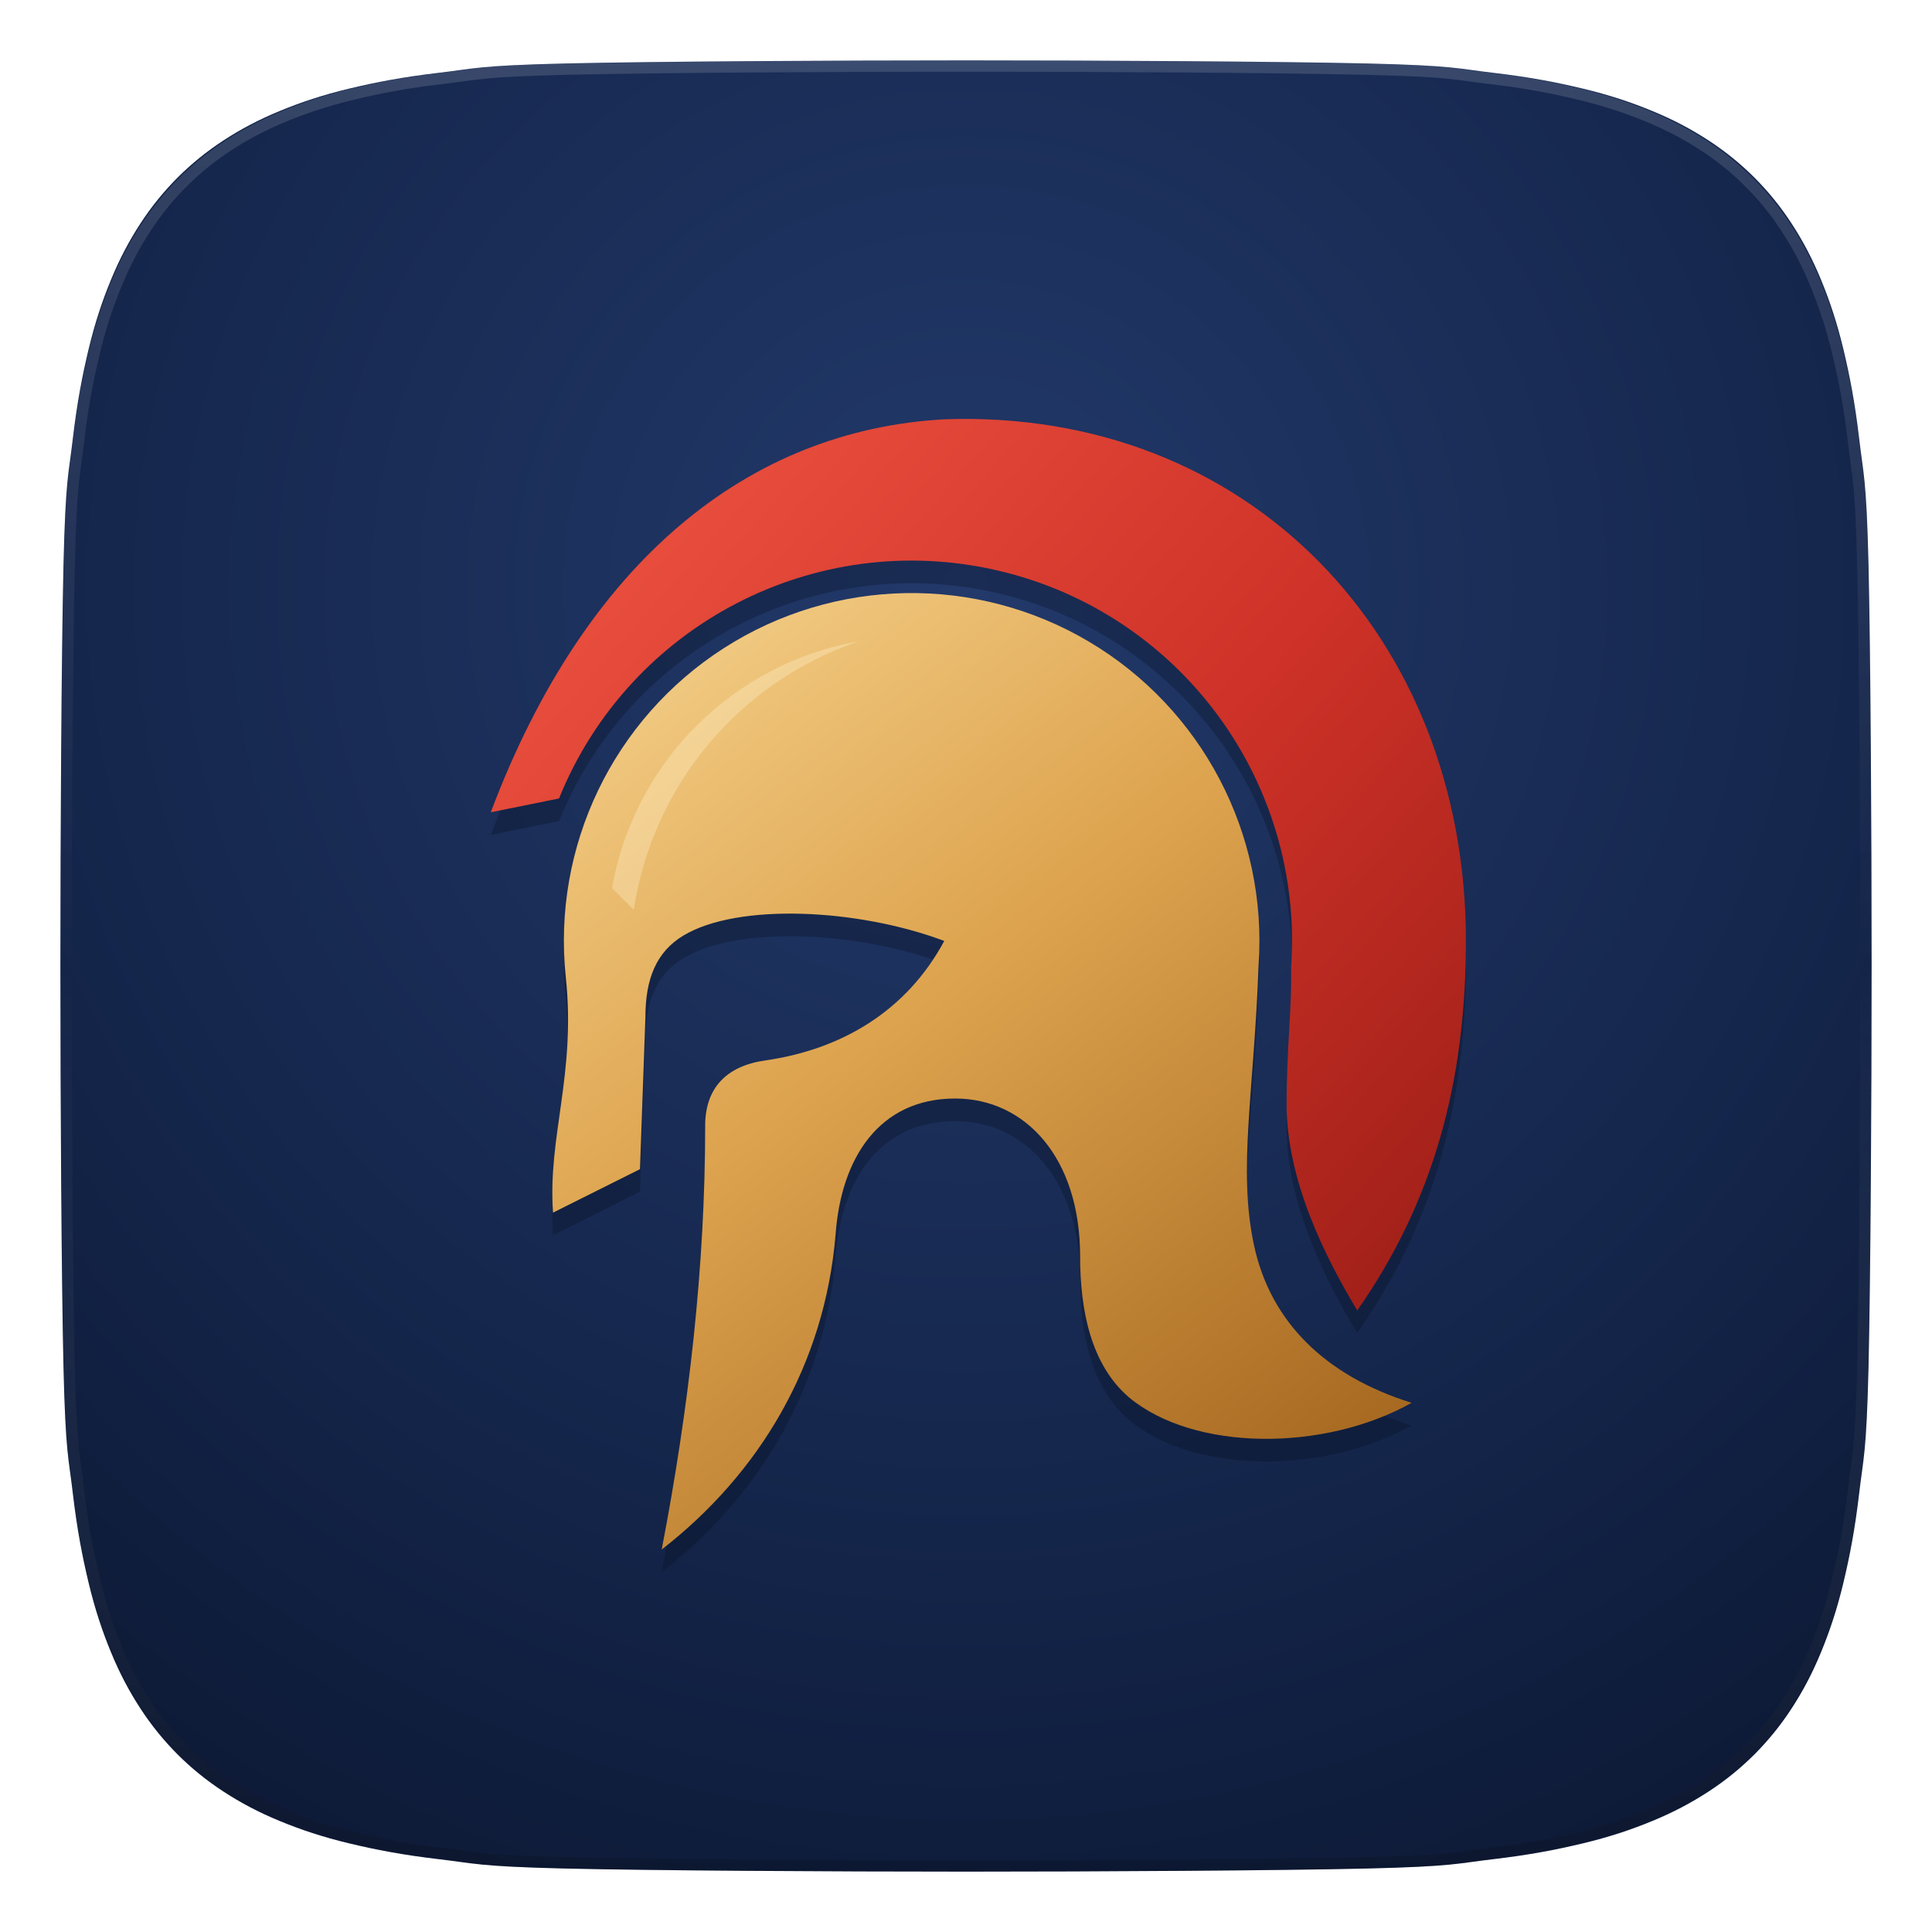
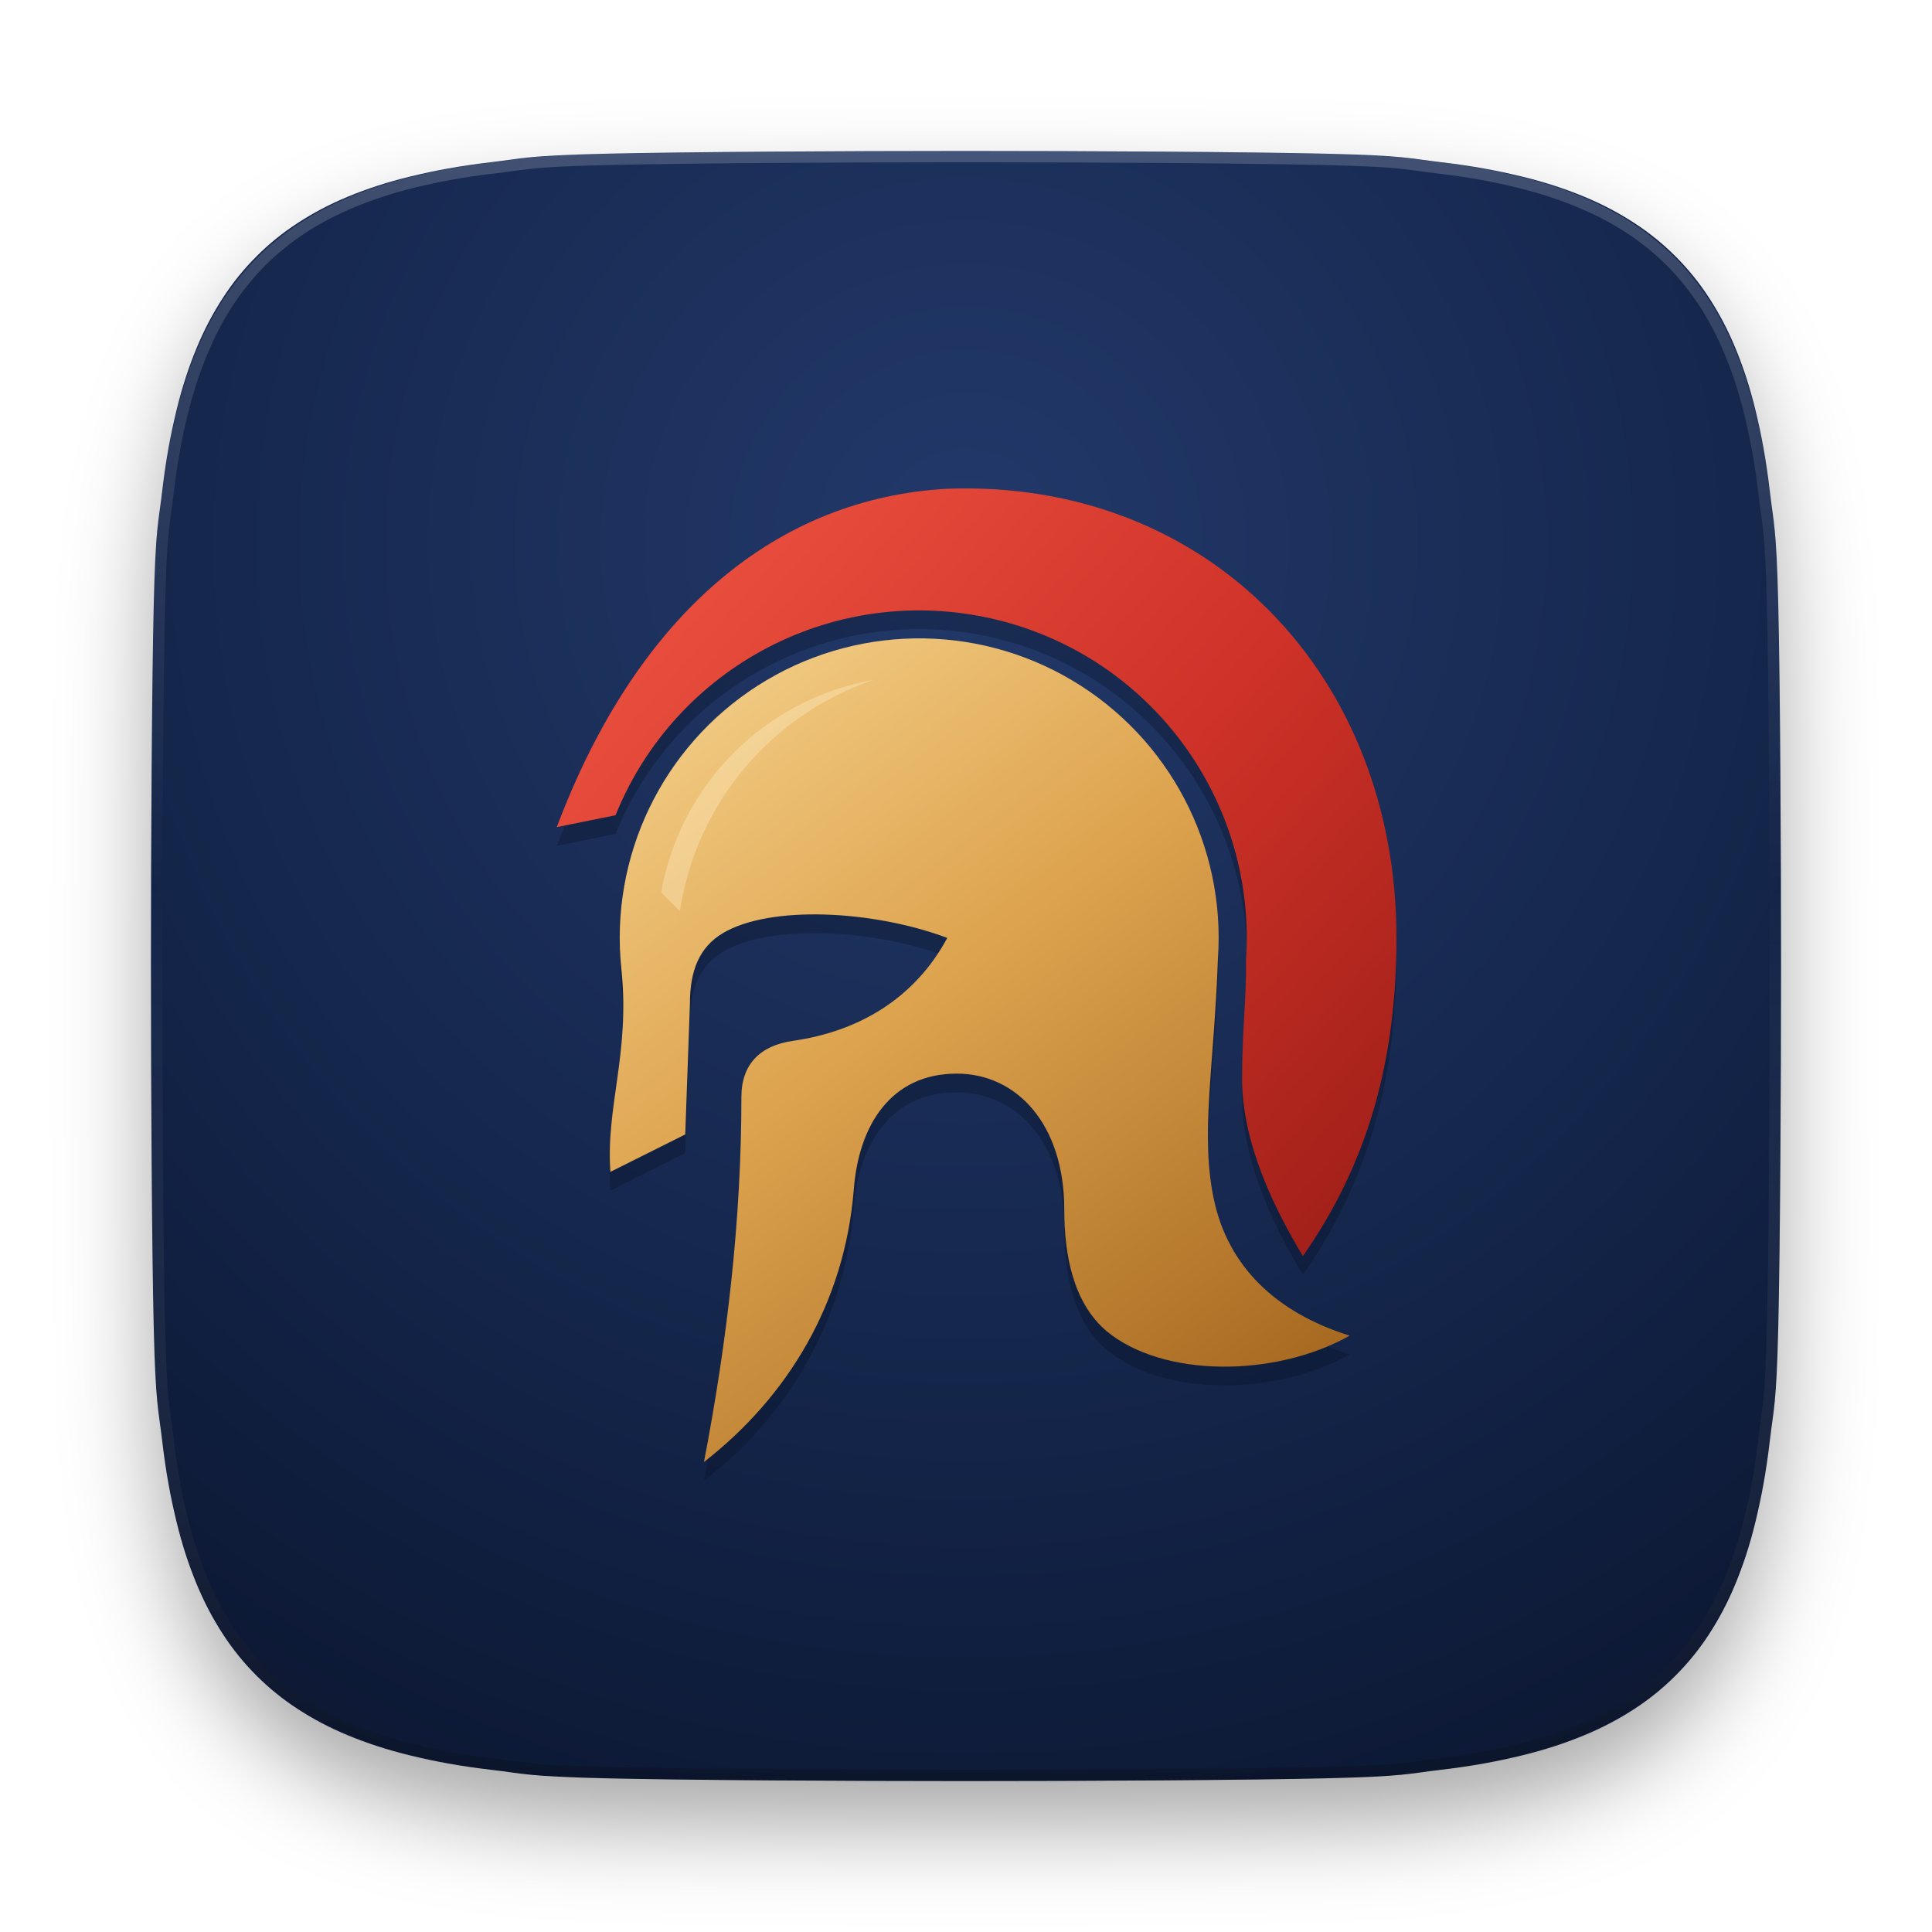
<svg xmlns="http://www.w3.org/2000/svg" viewBox="0 0 256 256" width="256" height="256">
  <defs>
    <linearGradient id="il-bronze" x1="58" y1="58" x2="188" y2="230" gradientUnits="userSpaceOnUse">
      <stop offset="0" stop-color="#F6D38E" />
      <stop offset="0.45" stop-color="#DDA34E" />
      <stop offset="1" stop-color="#A5671F" />
    </linearGradient>
    <linearGradient id="il-crest" x1="48" y1="34" x2="218" y2="184" gradientUnits="userSpaceOnUse">
      <stop offset="0" stop-color="#EE5442" />
      <stop offset="0.55" stop-color="#CF3228" />
      <stop offset="1" stop-color="#9E1F18" />
    </linearGradient>
-     <radialGradient id="il-navy" cx="128" cy="78" r="210" gradientUnits="userSpaceOnUse">
+     <radialGradient id="il-navy" cx="128" cy="72" r="190" gradientUnits="userSpaceOnUse">
      <stop offset="0" stop-color="#22396A" />
      <stop offset="0.6" stop-color="#14254A" />
      <stop offset="1" stop-color="#0B1630" />
    </radialGradient>
-     <linearGradient id="il-rim" x1="0" y1="8" x2="0" y2="248" gradientUnits="userSpaceOnUse">
-       <stop offset="0" stop-color="#FFFFFF" stop-opacity="0.14" />
-       <stop offset="0.5" stop-color="#FFFFFF" stop-opacity="0" />
-       <stop offset="1" stop-color="#000000" stop-opacity="0.18" />
+     <linearGradient id="il-rim" x1="0" y1="20" x2="0" y2="236" gradientUnits="userSpaceOnUse">
+       <stop offset="0" stop-color="#FFFFFF" stop-opacity="0.18" />
+       <stop offset="0.45" stop-color="#FFFFFF" stop-opacity="0" />
+       <stop offset="1" stop-color="#000000" stop-opacity="0.22" />
    </linearGradient>
+     <filter id="il-shadow" x="-25%" y="-10%" width="150%" height="155%">
+       <feGaussianBlur in="SourceAlpha" stdDeviation="6" />
+       <feOffset dx="0" dy="6" />
+       <feComponentTransfer>
+         <feFuncA type="linear" slope="0.34" />
+       </feComponentTransfer>
+     </filter>
+     <clipPath id="il-tile">
+       <path d="M236 128 C236 143.94 235.88 165.35 235.63 175.83 C235.38 186.31 235.01 186.61 234.51 190.9 C234.01 195.18 233.39 198.39 232.63 201.55 C231.87 204.7 230.99 207.35 229.96 209.85 C228.93 212.35 227.77 214.52 226.45 216.55 C225.13 218.58 223.67 220.37 222.02 222.02 C220.37 223.67 218.58 225.13 216.55 226.45 C214.52 227.77 212.35 228.93 209.85 229.96 C207.35 230.99 204.7 231.87 201.55 232.63 C198.39 233.39 195.18 234.01 190.9 234.51 C186.61 235.01 186.31 235.38 175.83 235.63 C165.35 235.88 143.94 236 128 236 C112.06 236 90.65 235.88 80.17 235.63 C69.69 235.38 69.39 235.01 65.1 234.51 C60.82 234.01 57.61 233.39 54.45 232.63 C51.3 231.87 48.65 230.99 46.15 229.96 C43.65 228.93 41.48 227.77 39.45 226.45 C37.42 225.13 35.63 223.67 33.98 222.02 C32.33 220.37 30.87 218.58 29.55 216.55 C28.23 214.52 27.07 212.35 26.04 209.85 C25.01 207.35 24.13 204.7 23.37 201.55 C22.61 198.39 21.99 195.18 21.49 190.9 C20.99 186.61 20.62 186.31 20.37 175.83 C20.12 165.35 20 143.94 20 128 C20 112.06 20.12 90.65 20.37 80.17 C20.62 69.69 20.99 69.39 21.49 65.1 C21.99 60.82 22.61 57.61 23.37 54.45 C24.13 51.3 25.01 48.65 26.04 46.15 C27.07 43.65 28.23 41.48 29.55 39.45 C30.87 37.42 32.33 35.63 33.98 33.98 C35.63 32.33 37.42 30.87 39.45 29.55 C41.48 28.23 43.65 27.07 46.15 26.04 C48.65 25.01 51.3 24.13 54.45 23.37 C57.61 22.61 60.82 21.99 65.1 21.49 C69.39 20.99 69.69 20.62 80.17 20.37 C90.65 20.12 112.06 20 128 20 C143.94 20 165.35 20.12 175.83 20.37 C186.31 20.62 186.61 20.99 190.9 21.49 C195.18 21.99 198.39 22.61 201.55 23.37 C204.7 24.13 207.35 25.01 209.85 26.04 C212.35 27.07 214.52 28.23 216.55 29.55 C218.58 30.87 220.37 32.33 222.02 33.98 C223.67 35.63 225.13 37.42 226.45 39.45 C227.77 41.48 228.93 43.65 229.96 46.15 C230.99 48.65 231.87 51.3 232.63 54.45 C233.39 57.61 234.01 60.82 234.51 65.1 C235.01 69.39 235.38 69.69 235.63 80.17 C235.88 90.65 236 112.06 236 128 Z" />
+     </clipPath>
  </defs>
-   <path fill="url(#il-navy)" d="M248 128 C248 145.71 247.86 169.5 247.59 181.14 C247.31 192.79 246.9 193.12 246.35 197.88 C245.79 202.65 245.1 206.21 244.26 209.72 C243.42 213.23 242.44 216.16 241.29 218.94 C240.15 221.72 238.86 224.14 237.39 226.39 C235.92 228.65 234.3 230.63 232.47 232.47 C230.63 234.3 228.65 235.92 226.39 237.39 C224.14 238.86 221.72 240.15 218.94 241.29 C216.16 242.44 213.23 243.42 209.72 244.26 C206.21 245.1 202.65 245.79 197.88 246.35 C193.12 246.9 192.79 247.31 181.14 247.59 C169.5 247.86 145.71 248 128 248 C110.29 248 86.5 247.86 74.86 247.59 C63.21 247.31 62.88 246.9 58.12 246.35 C53.35 245.79 49.79 245.1 46.28 244.26 C42.77 243.42 39.84 242.44 37.06 241.29 C34.28 240.15 31.86 238.86 29.61 237.39 C27.35 235.92 25.37 234.3 23.53 232.47 C21.7 230.63 20.08 228.65 18.61 226.39 C17.14 224.14 15.85 221.72 14.71 218.94 C13.56 216.16 12.58 213.23 11.74 209.72 C10.9 206.21 10.21 202.65 9.65 197.88 C9.1 193.12 8.69 192.79 8.41 181.14 C8.14 169.5 8 145.71 8 128 C8 110.29 8.14 86.5 8.41 74.86 C8.69 63.21 9.1 62.88 9.65 58.12 C10.21 53.35 10.9 49.79 11.74 46.28 C12.58 42.77 13.56 39.84 14.71 37.06 C15.85 34.28 17.14 31.86 18.61 29.61 C20.08 27.35 21.7 25.37 23.53 23.53 C25.37 21.7 27.35 20.08 29.61 18.61 C31.86 17.14 34.28 15.85 37.06 14.71 C39.84 13.56 42.77 12.58 46.28 11.74 C49.79 10.9 53.35 10.21 58.12 9.65 C62.88 9.1 63.21 8.69 74.86 8.41 C86.5 8.14 110.29 8 128 8 C145.71 8 169.5 8.14 181.14 8.41 C192.79 8.69 193.12 9.1 197.88 9.65 C202.65 10.21 206.21 10.9 209.72 11.74 C213.23 12.58 216.16 13.56 218.94 14.71 C221.72 15.85 224.14 17.14 226.39 18.61 C228.65 20.08 230.63 21.7 232.47 23.53 C234.3 25.37 235.92 27.35 237.39 29.61 C238.86 31.86 240.15 34.28 241.29 37.06 C242.44 39.84 243.42 42.77 244.26 46.28 C245.1 49.79 245.79 53.35 246.35 58.12 C246.9 62.88 247.31 63.21 247.59 74.86 C247.86 86.5 248 110.29 248 128 Z" />
-   <path fill="none" stroke="url(#il-rim)" stroke-width="1.5" d="M247.25 128 C247.25 145.6 247.11 169.24 246.84 180.81 C246.57 192.39 246.16 192.72 245.61 197.45 C245.06 202.18 244.37 205.72 243.53 209.21 C242.7 212.69 241.72 215.61 240.58 218.37 C239.44 221.14 238.17 223.54 236.7 225.78 C235.24 228.02 233.63 229.99 231.81 231.81 C229.99 233.63 228.02 235.24 225.78 236.7 C223.54 238.17 221.14 239.44 218.37 240.58 C215.61 241.72 212.69 242.7 209.21 243.53 C205.72 244.37 202.18 245.06 197.45 245.61 C192.72 246.16 192.39 246.57 180.81 246.84 C169.24 247.11 145.6 247.25 128 247.25 C110.4 247.25 86.76 247.11 75.19 246.84 C63.61 246.57 63.28 246.16 58.55 245.61 C53.82 245.06 50.28 244.37 46.79 243.53 C43.31 242.7 40.39 241.72 37.63 240.58 C34.86 239.44 32.46 238.17 30.22 236.7 C27.98 235.24 26.01 233.63 24.19 231.81 C22.37 229.99 20.76 228.02 19.3 225.78 C17.83 223.54 16.56 221.14 15.42 218.37 C14.28 215.61 13.3 212.69 12.47 209.21 C11.63 205.72 10.94 202.18 10.39 197.45 C9.84 192.72 9.43 192.39 9.16 180.81 C8.89 169.24 8.75 145.6 8.75 128 C8.75 110.4 8.89 86.76 9.16 75.19 C9.43 63.61 9.84 63.28 10.39 58.55 C10.94 53.82 11.63 50.28 12.47 46.79 C13.3 43.31 14.28 40.39 15.42 37.63 C16.56 34.86 17.83 32.46 19.3 30.22 C20.76 27.98 22.37 26.01 24.19 24.19 C26.01 22.37 27.98 20.76 30.22 19.3 C32.46 17.83 34.86 16.56 37.63 15.42 C40.39 14.28 43.31 13.3 46.79 12.47 C50.28 11.63 53.82 10.94 58.55 10.39 C63.28 9.84 63.61 9.43 75.19 9.16 C86.76 8.89 110.4 8.75 128 8.75 C145.6 8.75 169.24 8.89 180.81 9.16 C192.39 9.43 192.72 9.84 197.45 10.39 C202.18 10.94 205.72 11.63 209.21 12.47 C212.69 13.3 215.61 14.28 218.37 15.42 C221.14 16.56 223.54 17.83 225.78 19.3 C228.02 20.76 229.99 22.37 231.81 24.19 C233.63 26.01 235.24 27.98 236.7 30.22 C238.17 32.46 239.44 34.86 240.58 37.63 C241.72 40.39 242.7 43.31 243.53 46.79 C244.37 50.28 245.06 53.82 245.61 58.55 C246.16 63.28 246.57 63.61 246.84 75.19 C247.11 86.76 247.25 110.4 247.25 128 Z" />
-   <g transform="translate(35.84 39.84) scale(0.72)" fill="#040A1A" opacity="0.28">
-     <path d="M40.54 98.32 C58 52 88 28 124 26 C180 24 220 66 220 122 C220 148 214 170 200 190 C194 180 187 166 187 152 C187 142 188 134 187.83 126.88 A70 70 0 0 0 53.1 95.78 Z" />
-     <path d="M52 172 C51 158 56.24 146.6 54.35 128.69 A64 64 0 1 1 181.84 126.46 C181 150 178 164 181 178 C184 192 194 202 210 207 C194 216 170 216 158 206 C151 200 149 190 149 180 C149 162 139 151 126 151 C112 151 105 162 104 176 C102 200 90 220 72 234 C77 208 80 182 80 156 C80 149 84 145 91 144 C105 142 117 135 124 122 C108 116 86 115 76 121 C71 124 69 129 69 136 L68 164 Z" />
-   </g>
-   <g transform="translate(35.84 36.84) scale(0.72)">
-     <path fill="url(#il-crest)" d="M40.54 98.32 C58 52 88 28 124 26 C180 24 220 66 220 122 C220 148 214 170 200 190 C194 180 187 166 187 152 C187 142 188 134 187.83 126.88 A70 70 0 0 0 53.1 95.78 Z" />
-     <path fill="url(#il-bronze)" d="M52 172 C51 158 56.24 146.6 54.35 128.69 A64 64 0 1 1 181.84 126.46 C181 150 178 164 181 178 C184 192 194 202 210 207 C194 216 170 216 158 206 C151 200 149 190 149 180 C149 162 139 151 126 151 C112 151 105 162 104 176 C102 200 90 220 72 234 C77 208 80 182 80 156 C80 149 84 145 91 144 C105 142 117 135 124 122 C108 116 86 115 76 121 C71 124 69 129 69 136 L68 164 Z" />
-     <path fill="#FFF1CC" opacity="0.35" d="M62.85 112.28 A56 56 0 0 1 108.28 66.85 A62 62 0 0 0 66.85 116.28 Z" />
+   <path fill="#0B1630" filter="url(#il-shadow)" d="M236 128 C236 143.94 235.88 165.35 235.63 175.83 C235.38 186.31 235.01 186.61 234.51 190.9 C234.01 195.18 233.39 198.39 232.63 201.55 C231.87 204.7 230.99 207.35 229.96 209.85 C228.93 212.35 227.77 214.52 226.45 216.55 C225.13 218.58 223.67 220.37 222.02 222.02 C220.37 223.67 218.58 225.13 216.55 226.45 C214.52 227.77 212.35 228.93 209.85 229.96 C207.35 230.99 204.7 231.87 201.55 232.63 C198.39 233.39 195.18 234.01 190.9 234.51 C186.61 235.01 186.31 235.38 175.83 235.63 C165.35 235.88 143.94 236 128 236 C112.06 236 90.65 235.88 80.17 235.63 C69.69 235.38 69.39 235.01 65.1 234.51 C60.82 234.01 57.61 233.39 54.45 232.63 C51.3 231.87 48.65 230.99 46.15 229.96 C43.65 228.93 41.48 227.77 39.45 226.45 C37.42 225.13 35.63 223.67 33.98 222.02 C32.33 220.37 30.87 218.58 29.55 216.55 C28.23 214.52 27.07 212.35 26.04 209.85 C25.01 207.35 24.13 204.7 23.37 201.55 C22.61 198.39 21.99 195.18 21.49 190.9 C20.99 186.61 20.62 186.31 20.37 175.83 C20.12 165.35 20 143.94 20 128 C20 112.06 20.12 90.65 20.37 80.17 C20.62 69.69 20.99 69.39 21.49 65.1 C21.99 60.82 22.61 57.61 23.37 54.45 C24.13 51.3 25.01 48.65 26.04 46.15 C27.07 43.65 28.23 41.48 29.55 39.45 C30.87 37.42 32.33 35.63 33.98 33.98 C35.63 32.33 37.42 30.87 39.45 29.55 C41.48 28.23 43.65 27.07 46.15 26.04 C48.65 25.01 51.3 24.13 54.45 23.37 C57.61 22.61 60.82 21.99 65.1 21.49 C69.39 20.99 69.69 20.62 80.17 20.37 C90.65 20.12 112.06 20 128 20 C143.94 20 165.35 20.12 175.83 20.37 C186.31 20.62 186.61 20.99 190.9 21.49 C195.18 21.99 198.39 22.61 201.55 23.37 C204.7 24.13 207.35 25.01 209.85 26.04 C212.35 27.07 214.52 28.23 216.55 29.55 C218.58 30.87 220.37 32.33 222.02 33.98 C223.67 35.63 225.13 37.42 226.45 39.45 C227.77 41.48 228.93 43.65 229.96 46.15 C230.99 48.65 231.87 51.3 232.63 54.45 C233.39 57.61 234.01 60.82 234.51 65.1 C235.01 69.39 235.38 69.69 235.63 80.17 C235.88 90.65 236 112.06 236 128 Z" />
+   <path fill="url(#il-navy)" d="M236 128 C236 143.94 235.88 165.35 235.63 175.83 C235.38 186.31 235.01 186.61 234.51 190.9 C234.01 195.18 233.39 198.39 232.63 201.55 C231.87 204.7 230.99 207.35 229.96 209.85 C228.93 212.35 227.77 214.52 226.45 216.55 C225.13 218.58 223.67 220.37 222.02 222.02 C220.37 223.67 218.58 225.13 216.55 226.45 C214.52 227.77 212.35 228.93 209.85 229.96 C207.35 230.99 204.7 231.87 201.55 232.63 C198.39 233.39 195.18 234.01 190.9 234.51 C186.61 235.01 186.31 235.38 175.83 235.63 C165.35 235.88 143.94 236 128 236 C112.06 236 90.65 235.88 80.17 235.63 C69.69 235.38 69.39 235.01 65.1 234.51 C60.82 234.01 57.61 233.39 54.45 232.63 C51.3 231.87 48.65 230.99 46.15 229.96 C43.65 228.93 41.48 227.77 39.45 226.45 C37.42 225.13 35.63 223.67 33.98 222.02 C32.33 220.37 30.87 218.58 29.55 216.55 C28.23 214.52 27.07 212.35 26.04 209.85 C25.01 207.35 24.13 204.7 23.37 201.55 C22.61 198.39 21.99 195.18 21.49 190.9 C20.99 186.61 20.62 186.31 20.37 175.83 C20.12 165.35 20 143.94 20 128 C20 112.06 20.12 90.65 20.37 80.17 C20.62 69.69 20.99 69.39 21.49 65.1 C21.99 60.82 22.61 57.61 23.37 54.45 C24.13 51.3 25.01 48.65 26.04 46.15 C27.07 43.65 28.23 41.48 29.55 39.45 C30.87 37.42 32.33 35.63 33.98 33.98 C35.63 32.33 37.42 30.87 39.45 29.55 C41.48 28.23 43.65 27.07 46.15 26.04 C48.65 25.01 51.3 24.13 54.45 23.37 C57.61 22.61 60.82 21.99 65.1 21.49 C69.39 20.99 69.69 20.62 80.17 20.37 C90.65 20.12 112.06 20 128 20 C143.94 20 165.35 20.12 175.83 20.37 C186.31 20.62 186.61 20.99 190.9 21.49 C195.18 21.99 198.39 22.61 201.55 23.37 C204.7 24.13 207.35 25.01 209.85 26.04 C212.35 27.07 214.52 28.23 216.55 29.55 C218.58 30.87 220.37 32.33 222.02 33.98 C223.67 35.63 225.13 37.42 226.45 39.45 C227.77 41.48 228.93 43.65 229.96 46.15 C230.99 48.65 231.87 51.3 232.63 54.45 C233.39 57.61 234.01 60.82 234.51 65.1 C235.01 69.39 235.38 69.69 235.63 80.17 C235.88 90.65 236 112.06 236 128 Z" />
+   <path fill="none" stroke="url(#il-rim)" stroke-width="1.5" d="M235.25 128 C235.25 143.83 235.13 165.09 234.88 175.5 C234.64 185.91 234.27 186.2 233.77 190.46 C233.28 194.72 232.66 197.9 231.91 201.04 C231.15 204.17 230.28 206.8 229.25 209.28 C228.23 211.76 227.08 213.92 225.77 215.94 C224.45 217.95 223 219.73 221.37 221.37 C219.73 223 217.95 224.45 215.94 225.77 C213.92 227.08 211.76 228.23 209.28 229.25 C206.8 230.28 204.17 231.15 201.04 231.91 C197.9 232.66 194.72 233.28 190.46 233.77 C186.2 234.27 185.91 234.64 175.5 234.88 C165.09 235.13 143.83 235.25 128 235.25 C112.17 235.25 90.91 235.13 80.5 234.88 C70.09 234.64 69.8 234.27 65.54 233.77 C61.28 233.28 58.1 232.66 54.96 231.91 C51.83 231.15 49.2 230.28 46.72 229.25 C44.24 228.23 42.08 227.08 40.06 225.77 C38.05 224.45 36.27 223 34.63 221.37 C33 219.73 31.55 217.95 30.23 215.94 C28.92 213.92 27.77 211.76 26.75 209.28 C25.72 206.8 24.85 204.17 24.09 201.04 C23.34 197.9 22.72 194.72 22.23 190.46 C21.73 186.2 21.36 185.91 21.12 175.5 C20.87 165.09 20.75 143.83 20.75 128 C20.75 112.17 20.87 90.91 21.12 80.5 C21.36 70.09 21.73 69.8 22.23 65.54 C22.72 61.28 23.34 58.1 24.09 54.96 C24.85 51.83 25.72 49.2 26.75 46.72 C27.77 44.24 28.92 42.08 30.23 40.06 C31.55 38.05 33 36.27 34.63 34.63 C36.27 33 38.05 31.55 40.06 30.23 C42.08 28.92 44.24 27.77 46.72 26.75 C49.2 25.72 51.83 24.85 54.96 24.09 C58.1 23.34 61.28 22.72 65.54 22.23 C69.8 21.73 70.09 21.36 80.5 21.12 C90.91 20.87 112.17 20.75 128 20.75 C143.83 20.75 165.09 20.87 175.5 21.12 C185.91 21.36 186.2 21.73 190.46 22.23 C194.72 22.72 197.9 23.34 201.04 24.09 C204.17 24.85 206.8 25.72 209.28 26.75 C211.76 27.77 213.92 28.92 215.94 30.23 C217.95 31.55 219.73 33 221.37 34.63 C223 36.27 224.45 38.05 225.77 40.06 C227.08 42.08 228.23 44.24 229.25 46.72 C230.28 49.2 231.15 51.83 231.91 54.96 C232.66 58.1 233.28 61.28 233.77 65.54 C234.27 69.8 234.64 70.09 234.88 80.5 C235.13 90.91 235.25 112.17 235.25 128 Z" />
+   <g clip-path="url(#il-tile)">
+     <g transform="translate(128 128) scale(0.62) translate(-128 -128)">
+       <g fill="#040A1A" opacity="0.28" transform="translate(0 4)">
+         <path d="M40.54 98.32 C58 52 88 28 124 26 C180 24 220 66 220 122 C220 148 214 170 200 190 C194 180 187 166 187 152 C187 142 188 134 187.83 126.88 A70 70 0 0 0 53.1 95.78 Z" />
+         <path d="M52 172 C51 158 56.24 146.6 54.35 128.69 A64 64 0 1 1 181.84 126.46 C181 150 178 164 181 178 C184 192 194 202 210 207 C194 216 170 216 158 206 C151 200 149 190 149 180 C149 162 139 151 126 151 C112 151 105 162 104 176 C102 200 90 220 72 234 C77 208 80 182 80 156 C80 149 84 145 91 144 C105 142 117 135 124 122 C108 116 86 115 76 121 C71 124 69 129 69 136 L68 164 Z" />
+       </g>
+       <g>
+         <path fill="url(#il-crest)" d="M40.54 98.32 C58 52 88 28 124 26 C180 24 220 66 220 122 C220 148 214 170 200 190 C194 180 187 166 187 152 C187 142 188 134 187.83 126.88 A70 70 0 0 0 53.1 95.78 Z" />
+         <path fill="url(#il-bronze)" d="M52 172 C51 158 56.24 146.6 54.35 128.69 A64 64 0 1 1 181.84 126.46 C181 150 178 164 181 178 C184 192 194 202 210 207 C194 216 170 216 158 206 C151 200 149 190 149 180 C149 162 139 151 126 151 C112 151 105 162 104 176 C102 200 90 220 72 234 C77 208 80 182 80 156 C80 149 84 145 91 144 C105 142 117 135 124 122 C108 116 86 115 76 121 C71 124 69 129 69 136 L68 164 Z" />
+         <path fill="#FFF1CC" opacity="0.35" d="M62.85 112.28 A56 56 0 0 1 108.28 66.85 A62 62 0 0 0 66.85 116.28 Z" />
+       </g>
+     </g>
  </g>
</svg>
